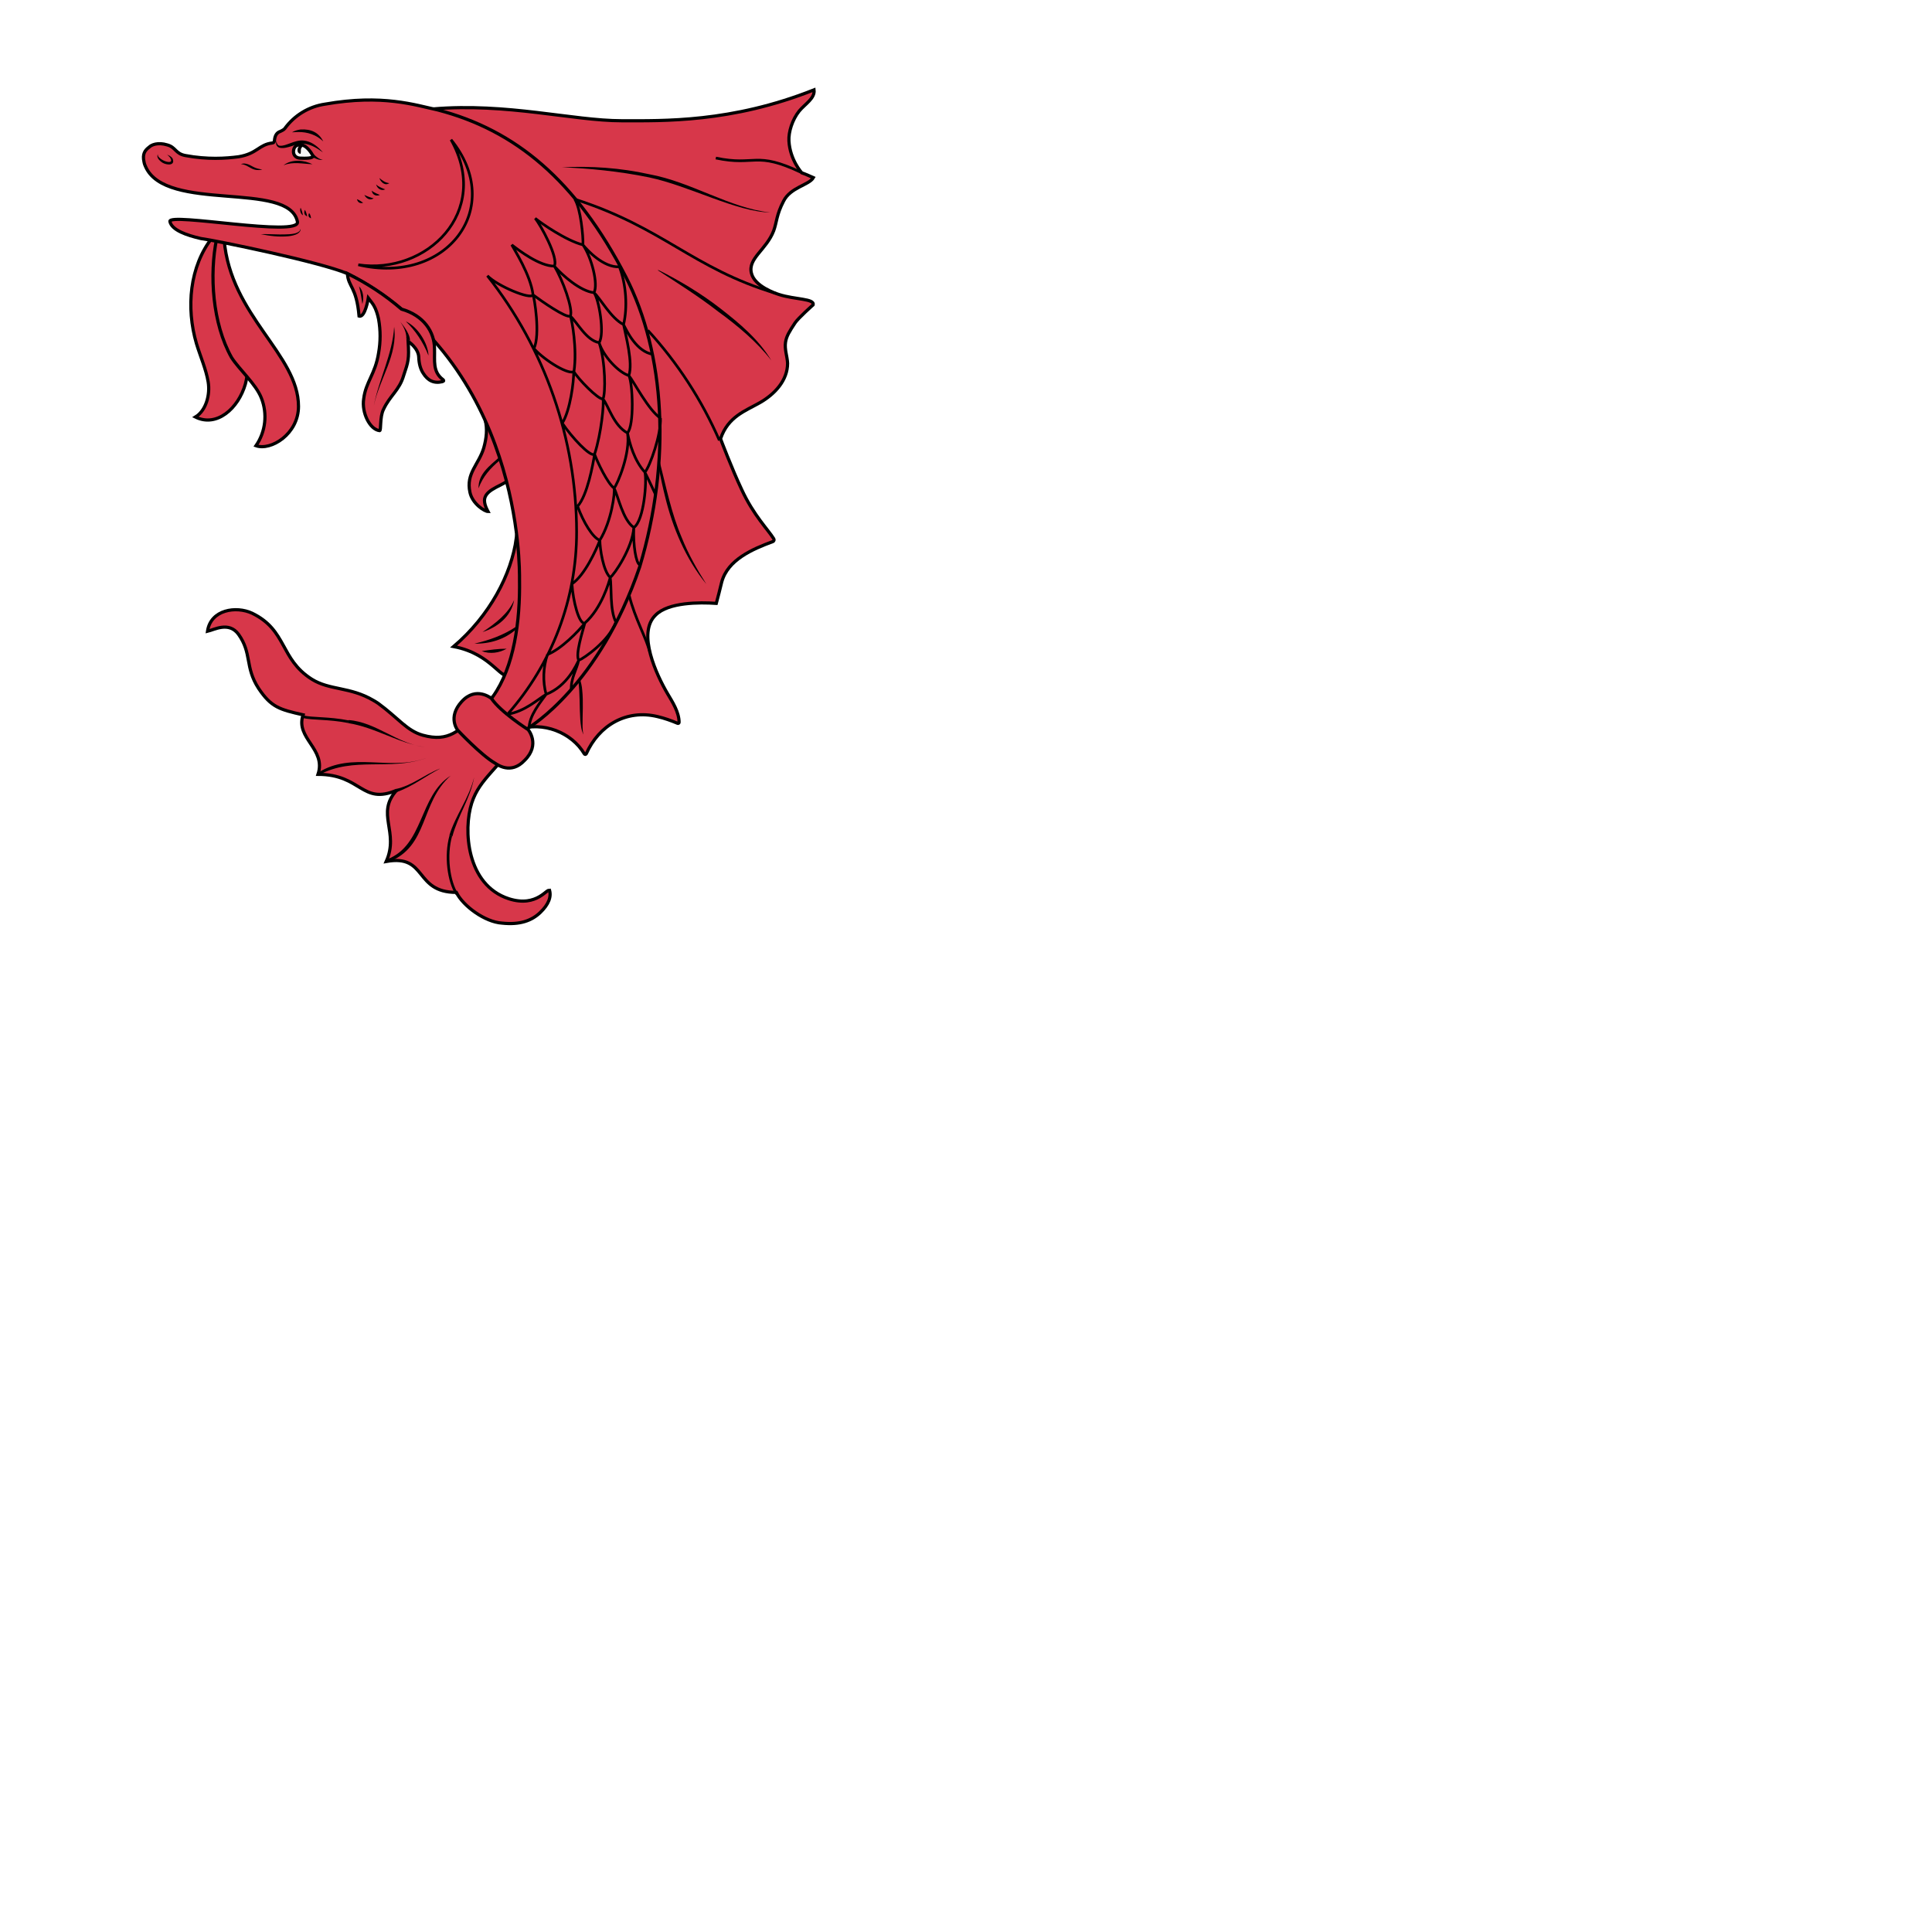
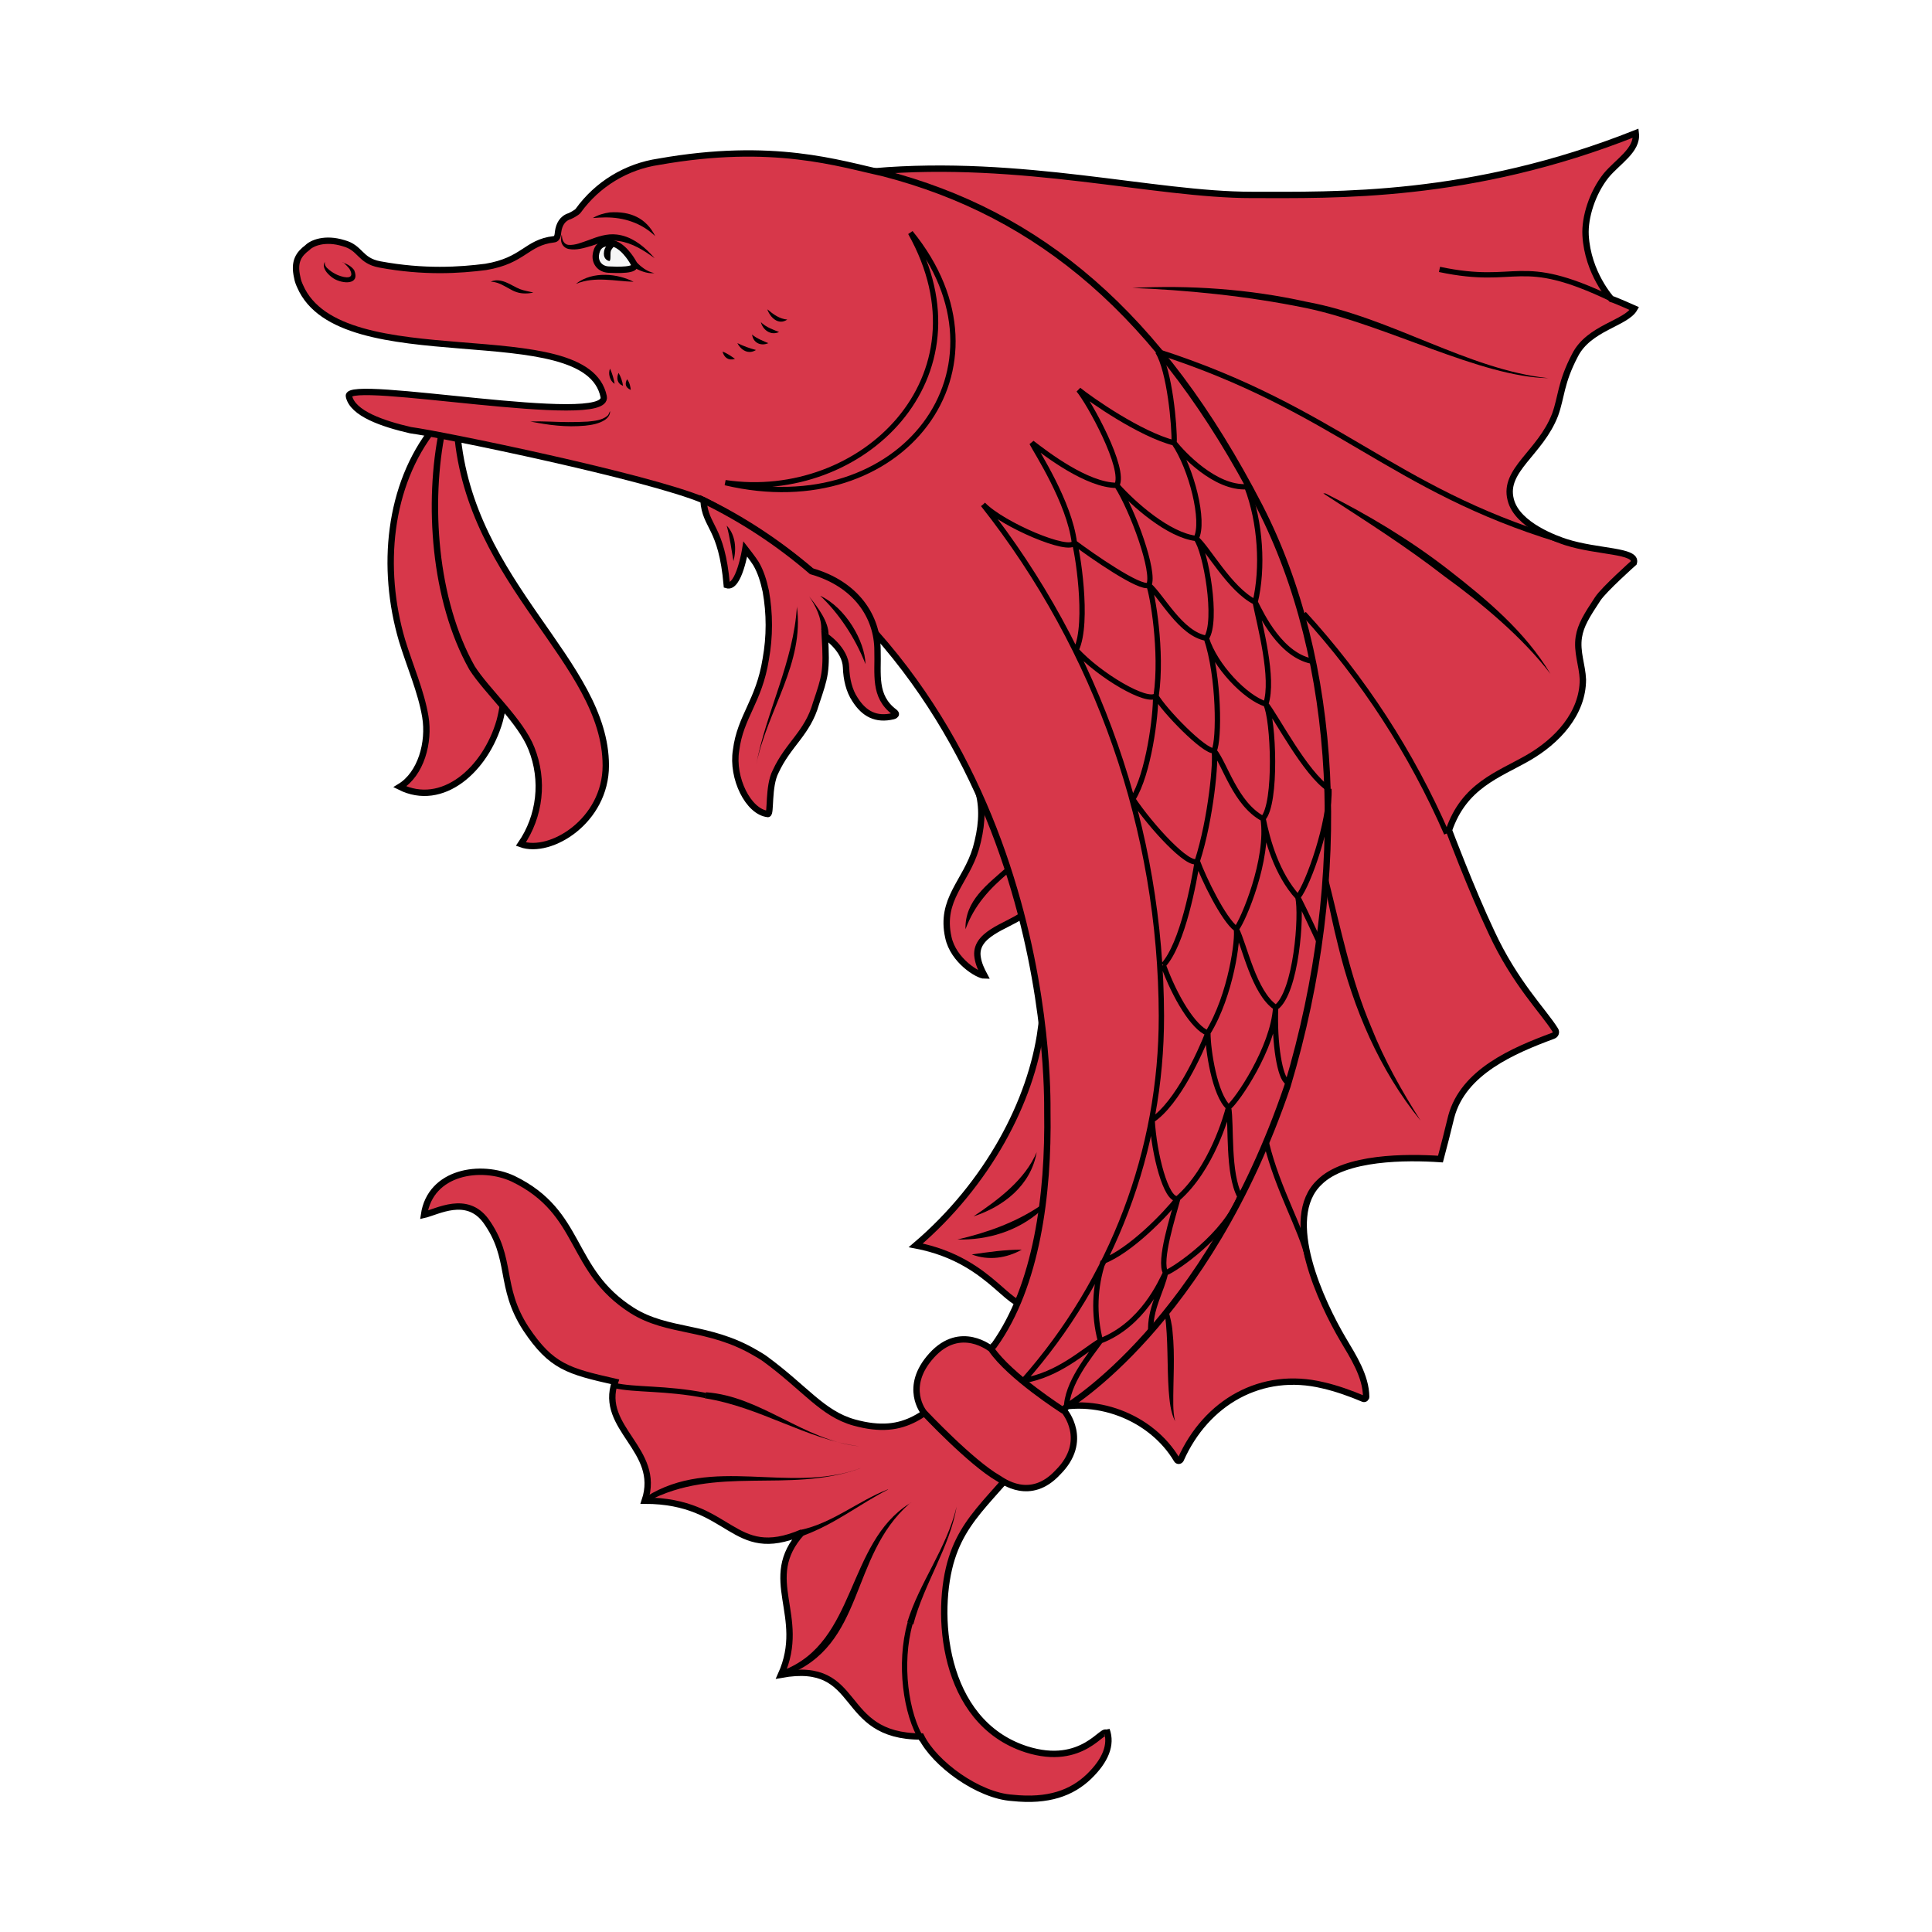
- <svg xmlns="http://www.w3.org/2000/svg" fill="#d7374a" stroke="#000" viewBox="50 50 200 200">
+ <svg xmlns="http://www.w3.org/2000/svg" fill="#d7374a" stroke="#000" viewBox="49.51 52.4 100.11 100.11">
  <g id="dolphin" stroke-width=".33">
    <path class="secondary" d="M103.67 125.51c2.53-.85 5.5.3 6.82 2.53.05.08.15.07.2-.01 1.32-2.97 4.18-4.62 7.37-3.85.7.16 1.43.42 2.09.7.07.03.15-.03.15-.1-.01-1.08-.68-2.1-1.2-2.98-1.1-1.87-3.2-6.27-1.22-8.14 1.32-1.32 4.51-1.32 6.27-1.2.19-.72.38-1.44.56-2.2.62-2.32 3.2-3.42 5.28-4.19.14-.05.18-.2.1-.31-.59-.95-2.08-2.42-3.3-5.06-1.04-2.2-2.2-5.28-2.2-5.28.79-2.31 2.54-2.86 4.08-3.74s2.86-2.31 2.86-4.07c-.03-.74-.33-1.43-.21-2.2.1-.62.4-1.1.98-1.98.33-.5 1.87-1.87 1.87-1.87.19-.65-1.87-.54-3.52-1.07-.4-.13-2.53-.85-2.86-2.2-.4-1.54 1.54-2.42 2.3-4.4.33-.9.28-1.65 1.03-3.08.72-1.43 2.64-1.65 3.08-2.42 0 0-1.03-.46-1.2-.5 0 0-1.22-1.33-1.33-3.3-.05-.93.35-2.2 1.06-3.09.6-.73 1.65-1.32 1.54-2.2-8.58 3.41-15.62 3.2-19.91 3.2-5.06 0-11.88-1.88-19.58-1.22l17.93 29.7" />
    <path class="secondary" d="M72.87 74.69c.13 5.06 3.74 10.56 2.53 15.07-.73 2.53-2.97 4.51-5.17 3.41 1.1-.67 1.54-2.31 1.32-3.63s-.81-2.64-1.21-3.96c-1.1-3.74-.71-8.03 1.65-11" />
    <path class="secondary" d="M73.2 74.8c.66 7.92 7.7 11.88 7.7 17.27 0 2.86-2.86 4.62-4.4 4.07a5.28 5.28 0 00.55-4.95c-.56-1.43-2.31-2.97-3.08-4.18-1.98-3.52-2.31-8.58-1.54-12.32" />
    <path class="secondary" d="M106.64 110.11l-3.19-4.4c-.5 3.74-2.75 8.03-6.49 11.22 4.18.8 4.95 3.85 6.05 2.86 2-2.8 2.46-5.65 3.63-9.68z" />
    <path class="secondary" d="M106.86 142.23c-.17-.42-1.21 1.76-4.18.81-4.4-1.43-4.73-7.15-3.85-9.9.84-2.64 2.86-3.52 5.28-7.37l-4.73-1.76c-1.87 1.54-2.86 2.86-5.61 2.1-1.65-.46-2.53-1.77-4.62-3.3-.13-.1-.48-.3-.5-.31-2.43-1.43-4.52-1.02-6.39-2.2-3.3-2.1-2.53-5.06-6.16-6.82-1.65-.77-4.29-.39-4.62 1.87.7-.16 2.2-1.04 3.2.3 1.42 1.97.65 3.4 2.08 5.6 1.32 1.98 2.2 2.2 4.62 2.75-.85 2.42 2.42 3.52 1.54 6.16 4.51 0 4.51 3.2 8.14 1.65-2.2 2.42.3 4.3-1.08 7.37 4.29-.78 2.86 3.2 7.26 3.2.7 1.42 2.97 3.07 4.73 3.18 1.87.2 3.08-.26 3.96-1.1.86-.83 1.2-1.65.92-2.42z" />
    <path class="secondary" d="M100.22 93.46c.25.93.14 1.9-.14 2.9-.52 1.75-1.87 2.63-1.43 4.61.26 1.21 1.54 1.98 1.87 1.98-.16-.3-.3-.6-.35-.93-.21-1.21 1.5-1.62 2.27-2.17.48-.36 1.03-1.46 1.03-2.56" />
    <path d="M114.78 78.65c-5.17-10.01-11.44-15.18-19.47-17.27-2.31-.5-5.72-1.65-11.66-.6a6.27 6.27 0 00-4.18 2.54c-.07.1-.39.26-.44.28-.39.12-.55.45-.6.8-.02.07.01.38-.23.4-1.43.17-1.54 1.1-3.52 1.43-1.32.17-3.19.3-5.5-.13-1.04-.2-.97-.86-1.87-1.1-.97-.3-1.65 0-1.87.23-.44.33-.72.71-.53 1.54.03.19.1.35.15.46 2.09 4.84 14.85 1.43 15.73 5.72.35 1.65-13.42-.99-13.2-.02.19.9 1.76 1.43 3.19 1.76 1.65.22 12.32 2.42 15.18 3.63 18.15 9.35 17.82 30.58 17.82 31.68.07 4.29-.55 9.02-2.75 12.1-.02 0-.4.4-.87.88l3.3 3.52 1.32-1.21s7.26-4.3 11.44-16.61c3.3-11 2.63-22.11-1.44-30.03z" />
    <path class="secondary" d="M85.96 78.32c.1 1.43.94 1.32 1.21 4.4.63.2.96-1.87.96-1.87s.43.55.55.75c.25.42.4.92.51 1.43a9.93 9.93 0 010 3.52c-.35 2.2-1.32 2.97-1.54 4.73-.23 1.43.63 3.19 1.65 3.3.17.02 0-1.43.4-2.2.66-1.43 1.65-1.98 2.09-3.52.48-1.43.57-1.65.46-3.52 0 0 1.07.68 1.1 1.65.02.6.16 1.2.46 1.65.48.76 1.1 1.08 1.98.87.07-.02.15-.06.14-.12-.01-.04-.04-.06-.07-.09-1.1-.82-.84-1.98-.88-3.19 0-1.76-1.11-3.45-3.42-4.11a25.97 25.97 0 00-5.6-3.68z" />
    <path d="M104.66 125.51s1.32 1.54-.34 3.19c-1.43 1.54-2.86.43-3.08.3-1.43-.82-3.85-3.4-3.85-3.4s-1.1-1.32.4-2.97 3.08-.32 3.08-.33c.97 1.43 3.74 3.19 3.74 3.19z" />
    <path fill="#F6F6F6" d="M81.23 65.01c.22.02.5.22.71.46a3 3 0 01.43.62c.17.34-.87.3-1.32.28s-.7-.36-.67-.73c.04-.38.23-.7.8-.63z" />
    <g fill="none" stroke-width=".275">
      <path d="M96.69 64.46c4.21 7.51-2.56 14-9.6 12.95 9.15 2.16 15.3-5.94 9.6-12.95z" />
      <path d="M104.77 125.4c0-1.32 1.21-2.75 1.76-3.52-.9.54-2.16 1.75-3.99 2.06m4.13-6.18a7.2 7.2 0 00-.14 4.12c2.2-.85 3.15-3.08 3.37-3.52-.18.9-.83 1.87-.76 3.08m4.62-7.04c-.74 1.98-3.3 3.74-3.85 3.96-.37-.63.4-2.97.63-3.85-.64.82-2.45 2.7-3.88 3.25m2.55-7.32c.1 1.76.72 4.18 1.32 4.07 1.76-1.54 2.53-4.29 2.64-4.73.16.9-.06 3.41.59 4.62m2.45-5.94c-.37-.19-.68-1.98-.6-3.85-.13 2.09-2 4.84-2.44 5.17-.72-.65-1.07-2.97-1.07-3.85-.38.98-1.57 3.63-2.89 4.51m.58-8.03c.6 1.65 1.56 3.24 2.3 3.52 1.22-1.98 1.59-4.95 1.48-5.39.42.8.9 3.3 2.05 4.07 1.06-.76 1.36-4.84 1.14-5.72.36.7 1.09 2.28 1.09 2.28m.52-7.89c.08 1.65-1.06 4.95-1.61 5.61-1.1-1.21-1.58-2.97-1.8-4.07.32 2.09-1.03 5.28-1.39 5.72-.67-.5-1.7-2.64-2.02-3.52-.16 1.03-.75 4.29-1.76 5.39m-1.58-8.6c.95 1.42 2.9 3.54 3.34 3.21.71-2.2.99-5.28.87-5.72.57.7 1.1 2.75 2.53 3.52.73-.78.55-5.17.15-5.94.5.6 2.06 3.63 3.27 4.4m-.77-6.6c-1.7-.25-2.72-2.42-3.05-3.08.24 1.21.99 3.96.55 5.28-1.05-.32-2.64-1.98-3.08-3.41.67 1.98.68 5.28.4 5.83-.49.08-2.6-2.09-3.03-2.86.02 1.05-.36 4.04-1.18 5.36m-2.94-7.72c1.2 1.32 3.71 2.8 4.15 2.36.33-2.31-.2-5.28-.38-5.72.68.6 1.66 2.53 2.98 2.75.6-.9-.02-4.51-.53-5.17.6.5 1.74 2.64 3.06 3.3.42-1.76.28-4.14-.43-5.98-1.65.1-3.33-1.72-3.77-2.27.9 1.32 1.6 4.07 1.14 4.95-1.43-.17-3.23-1.76-4.11-2.75.84 1.32 1.99 4.5 1.66 5.17-.43.24-2.98-1.54-3.86-2.2.12.22.78 4.13.09 5.56m-4.82-7.54c.99 1.04 4.5 2.53 4.73 1.98-.26-2.1-1.98-4.73-2.2-5.17.74.57 2.86 2.2 4.4 2.2.47-.86-1.43-4.3-1.98-4.95.64.52 3.19 2.3 4.95 2.75.03-.85-.23-3.74-.85-4.73m-6.96 53.32a28.45 28.45 0 007.15-18.89 42.9 42.9 0 00-9.24-26.51" />
      <path d="M117.07 84.2a41.34 41.34 0 017.4 11.39" />
      <path d="M115.13 111.62c.59 2.43 1.82 4.47 2.15 5.96" />
      <path d="M124.1 66.36c4.16.88 4.05-.8 8.9 1.52" />
      <path d="M81.34 124.19c1.07.25 2.64.11 4.73.52" />
      <path d="M97.29 142.56c-.84-1.32-1.21-3.96-.62-6.05" />
      <path d="M109.5 70.62c9.24 2.97 12.1 7.11 20.79 9.75" />
    </g>
    <g fill="#000" stroke="none" transform="matrix(.11 0 0 .11 27 77)">
      <path d="M829 8.8c20 10 40 22 58 36s36 29 48 49c-13-17-32-33-50-46-18-14-37-26-57-39z" />
      <path d="M830.2 190c6 23.67 10.77 47.69 20.38 70.24 6.14 15.46 14.33 30 23.24 44.01-19.45-23.86-31.67-52.8-38.88-82.54-2.23-8.8-4.08-17.7-5.88-26.6z" />
      <path d="M755 393.6c.85 3.3 1.74 6.59 1.97 10 1.24 11.46.24 22.98.35 34.47.05 2.6.21 5.24.85 7.79-2.22-4.45-2.58-9.53-3-14.4-.83-11.94-.18-23.98-1.78-35.87l1.61-2z" />
      <path d="M738-88c27-1.4 55 .49 82 6.5 40 7.3 76 32 114 36-32-.51-76-25-114-33-28.53-5.87-57.47-8.57-82-9.5z" />
      <path d="M693 319c-2.7 15.82-15.77 25.8-29.79 30.36 11.9-7.98 24.41-17.37 29.87-30.47l-.05.07z" />
      <path d="M694.8 346.8c-10.87 9.53-24.8 13.76-39.2 13.46 13.63-3.14 27.51-7.96 39.58-16.24z" />
      <path d="M686 365c-7.06 4.01-15.68 5.33-23.6 2.28 7.62-1.08 15.52-2.27 23.6-2.24z" />
      <path d="M679.7 187.5c-9.13 7.71-16.13 15.35-20.26 26.6-.33-13.47 10.12-20.91 19.59-29.34z" />
      <path d="M537.2 432.2c26.03 1.89 45.92 22.62 72.27 25.49-25.11-3.35-46.73-18.54-72.8-22.65.15-.92.36-1.93.53-2.84z" />
      <path d="M632 540.6c5.74-18.85 18.48-34.62 23.28-54.54-3.3 19.33-15.29 36.08-20.43 55.54z" />
      <path d="M623 478c-13.93 7.17-24.8 16.18-40.14 21.81l-1.2-2.75c15.07-3.16 26.75-13.42 41.25-19.13z" />
      <path d="M509 481.4c31.19-19.55 67.03-1.4 100.1-13.12l1.1-.38-1.1.42c-33.19 11.62-67.26-1.93-99.63 15.39z" />
      <path d="M573.5 563.2c34.68-13.22 29.79-59.76 59.54-78.56l.99-.65-.98.67c-28.62 25.16-20.47 66.76-58.34 81.06l-1.5-2.6z" />
      <path d="M547 24c4.07 4.26 4.71 10.89 3.13 16.67-.96-5.39-1.6-10.98-3.14-16.57z" />
      <path d="M580 62c3.72 26.64-13.94 48.98-19.13 74.5 4.64-24.7 17.68-48.68 19.17-74.6z" />
      <path d="M591 57c12.01 5.6 21.07 21.4 21.34 32.2C607.31 76.35 599.42 64.9 591 57z" />
      <path d="M591.5 73.01c.22-5.53-2.6-11.17-5.7-15.66 4.63 5.79 9.11 11.97 9.16 17.96-.8-.38-2.85-1.75-3.46-2.3z" />
      <path d="M476-90c7.95-6.13 19.77-4.7 27.09-.9-8.68-.27-18.24-2.65-26.9.9z" />
      <path d="M513-102c-5.05-3.7-10.57-7.2-16.87-8.1-4.44-.69-8.76.88-12.89 2.29-3.45 1-7.1 2.18-10.72 1.46a4.4 4.4 0 01-3.58-4.5c-.04-.84.4-3.4.44-1.2.13 1.71 1.14 3.61 3.05 3.77 3.25.24 6.3-1.19 9.32-2.2 4.28-1.64 8.8-3.26 13.47-2.67 6.33.73 11.74 4.65 15.99 9.17.62.65 1.2 1.32 1.8 1.98z" />
      <path d="M484-121c2.4-1.42 5.14-2.2 7.89-2.59 9.84-.64 17.2 2.76 21.4 11.2-6.53-6.26-14.81-8.9-23.56-8.83-1.89 0-3.77.12-5.65.28l-.05-.04z" />
      <path d="M492-30c.17 1.8-1.1 3.28-2.5 4.22-2.75 1.75-6.05 2.33-9.23 2.66-4.4.4-8.84.38-13.24-.05-4.24-.38-8.43-1.1-12.6-1.92 5.94-.21 11.88.26 17.82.28a153 153 0 009.33-.23c3.13-.33 6.56-.59 9.1-2.66.75-.59.9-1.57 1.32-2.3z" />
      <path d="M494-109c-1.2-.54-4.2.37-4.8 3.7-.58 3.2 1.2 4.3 2.3 4.6s.47-3.4.87-4.7 2.8-3.2 1.7-3.7z" />
      <path d="M366-100c2.1.66 4.18 1.8 5.48 3.63 2.95 7.15-5.54 6.48-9.64 3.95a13.83 13.83 0 01-3.4-3.05c-.79-1.07-1.47-2.42-1.2-3.79.02-.29.38-.96.48-.93-.28 1 .22 2 .88 2.7a16.77 16.77 0 005.12 3.43c3.87 1.58 8.35 1.97 5.53-2.93a20.86 20.86 0 00-2.99-3.07l-.26.06z" />
      <path d="M492-50a30.55 30.55 0 012.17 7.14c-2.28-1.29-3.18-4.92-2.17-7.1V-50z" />
      <path d="M496-48a16.87 16.87 0 012.13 6.16c-2.9-1.24-3.15-3.73-2.12-6.17z" />
      <path d="M500-45c1.27 1.48 1.7 3.88 1.75 5.04-2.62-1.18-2.8-2.96-1.75-4.99V-45z" />
      <path d="M566-78c3.02 2.5 5.71 4.53 9.5 4.9-4.2 2.87-8.13-1.02-9.44-4.91z" />
      <path d="M563-72c2.1 2.48 6.89 4.04 8.62 4.76-4.14 1.93-7.9-1.34-8.57-4.78L563-72z" />
      <path d="M559-66c1.75 1.74 6.61 3.6 7.58 4.01-3.65 1.6-7.21-.25-7.66-4.07l.08.06z" />
      <path d="M545-58c1.93.6 5.07 2.8 5.85 3.43-3.14.95-5.14-.7-5.86-3.44z" />
      <path d="M552-62a46.13 46.13 0 008.75 3.23c-3.58 2.29-7.14.01-8.75-3.2V-62z" />
      <path d="M513-95c-3.69.47-7.34-1.28-10.66-3.08l1.9-2.3c2.39 2.51 5.2 4.74 8.77 5.42z" />
      <path d="M436-91l.22-.1c.14-.06.36-.15.65-.24.57-.16 1.4-.3 2.5-.22 1 .07 2.2.36 3.4.82s2.4 1.1 3.5 1.7 2.3 1.2 3.3 1.6c.57.2 1.1.37 1.6.52.52.14 1 .26 1.5.37.96.21 1.8.38 2.3.5l.9.22s-.33.08-.91.18a16.27 16.27 0 01-4.1.2c-.57-.05-1.2-.14-1.9-.3-1.3-.31-2.6-.87-3.7-1.5-1.2-.62-2.3-1.3-3.3-1.8-1-.55-2-1-2.9-1.3-.89-.3-1.7-.45-2.2-.51-.56-.06-.91-.06-.91-.06z" />
    </g>
  </g>
</svg>
